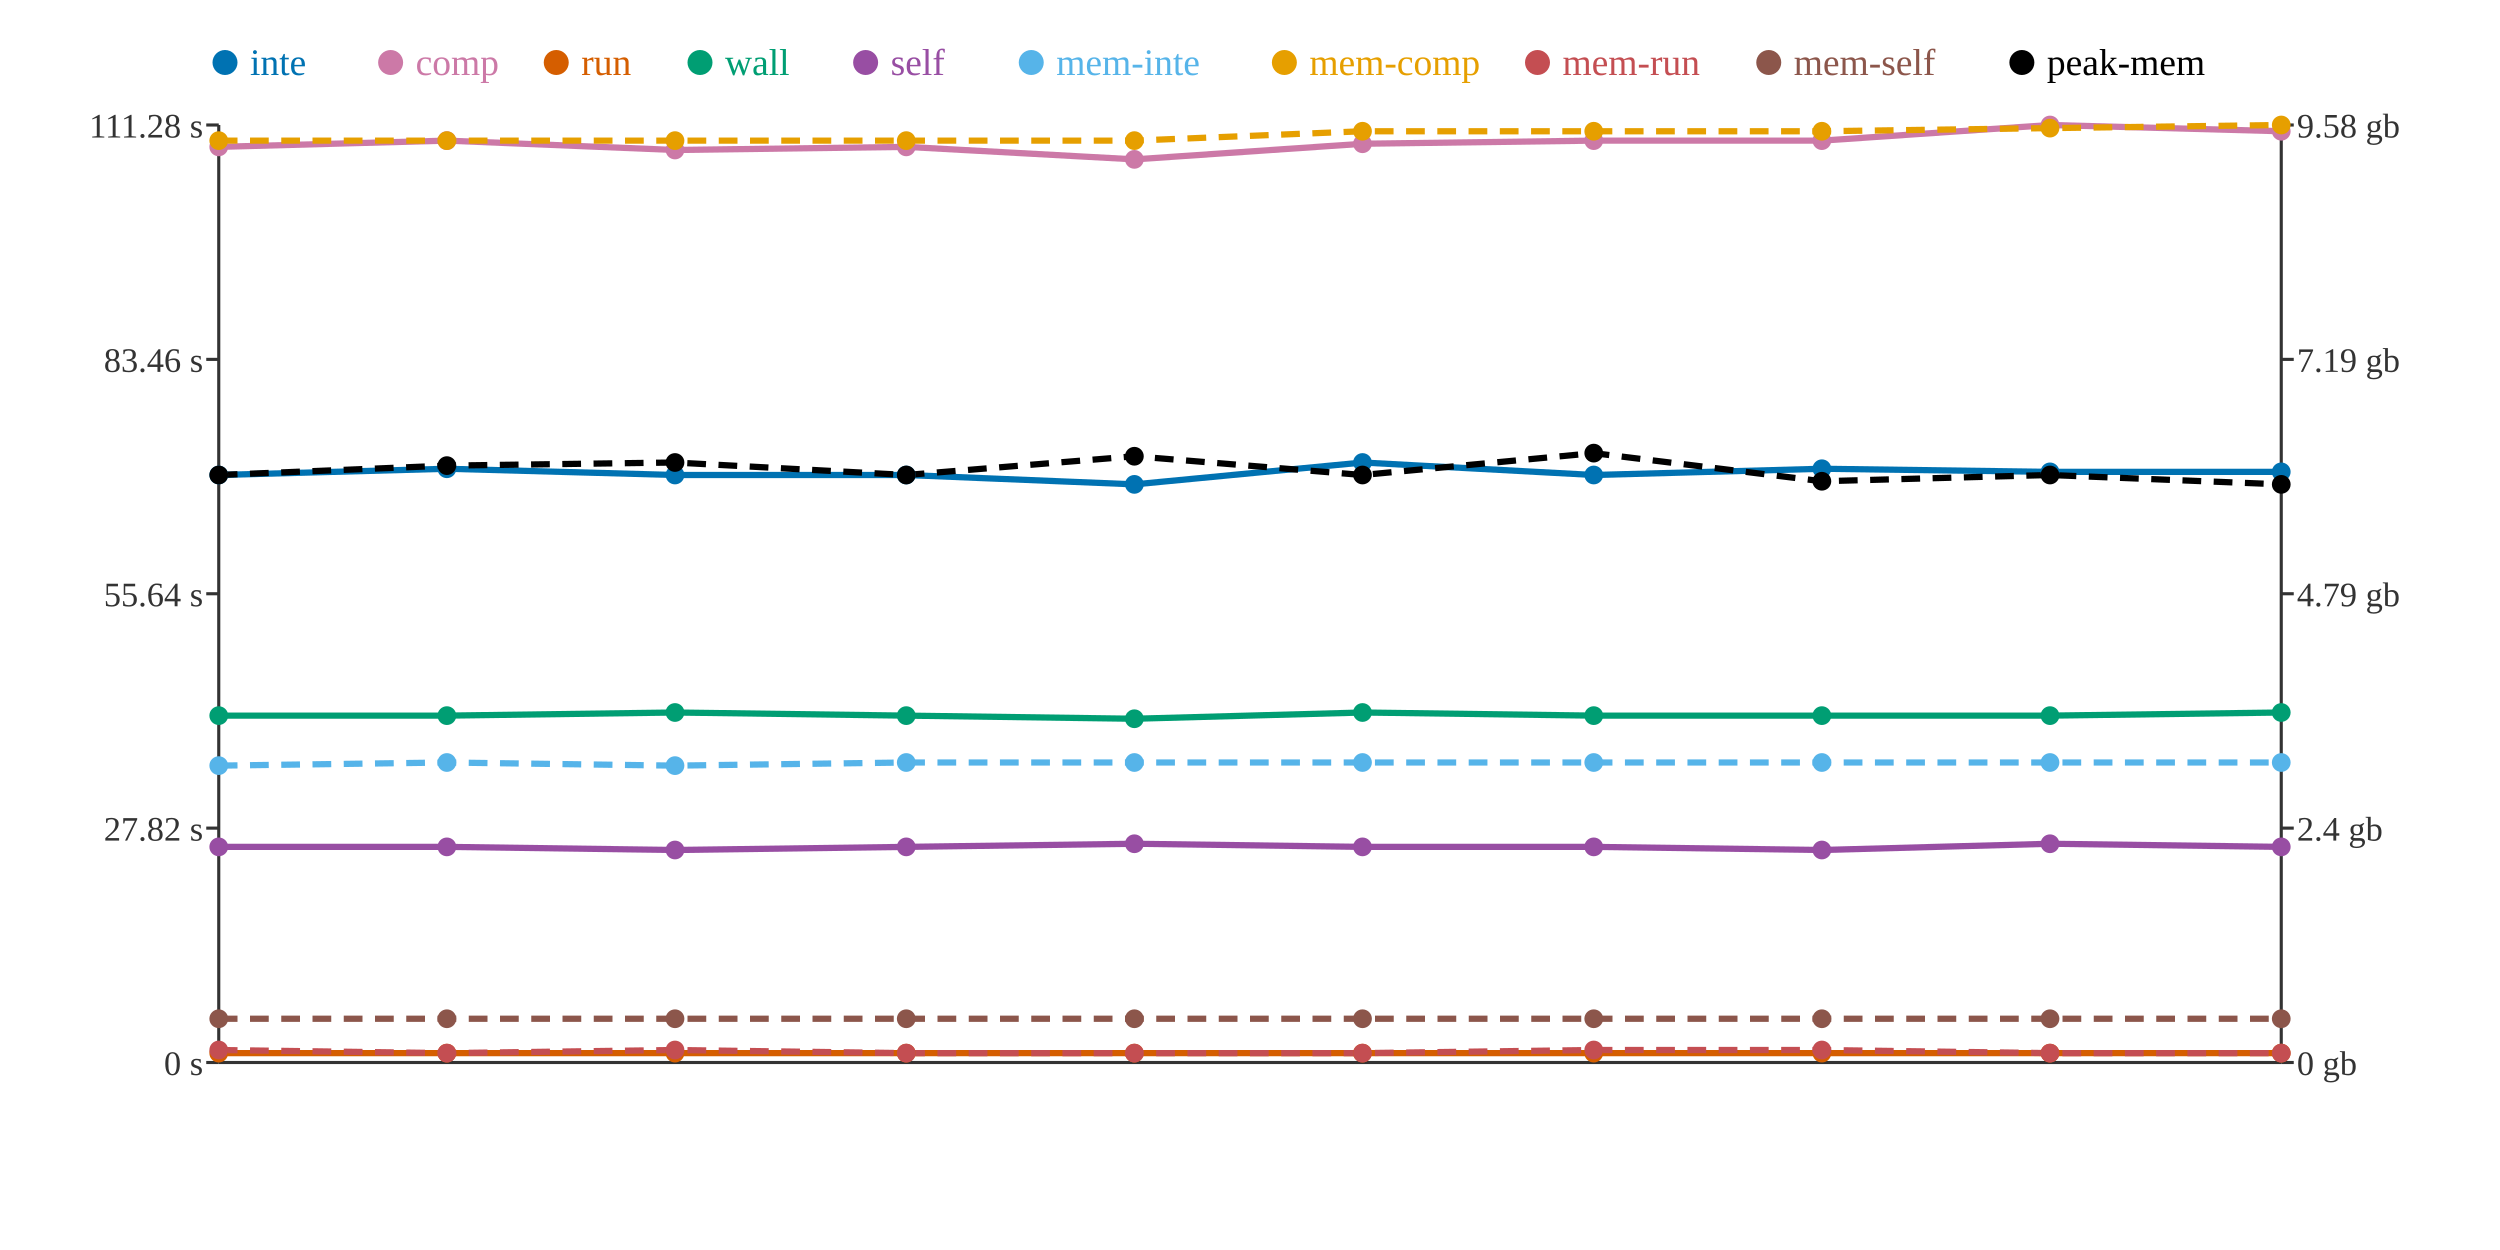
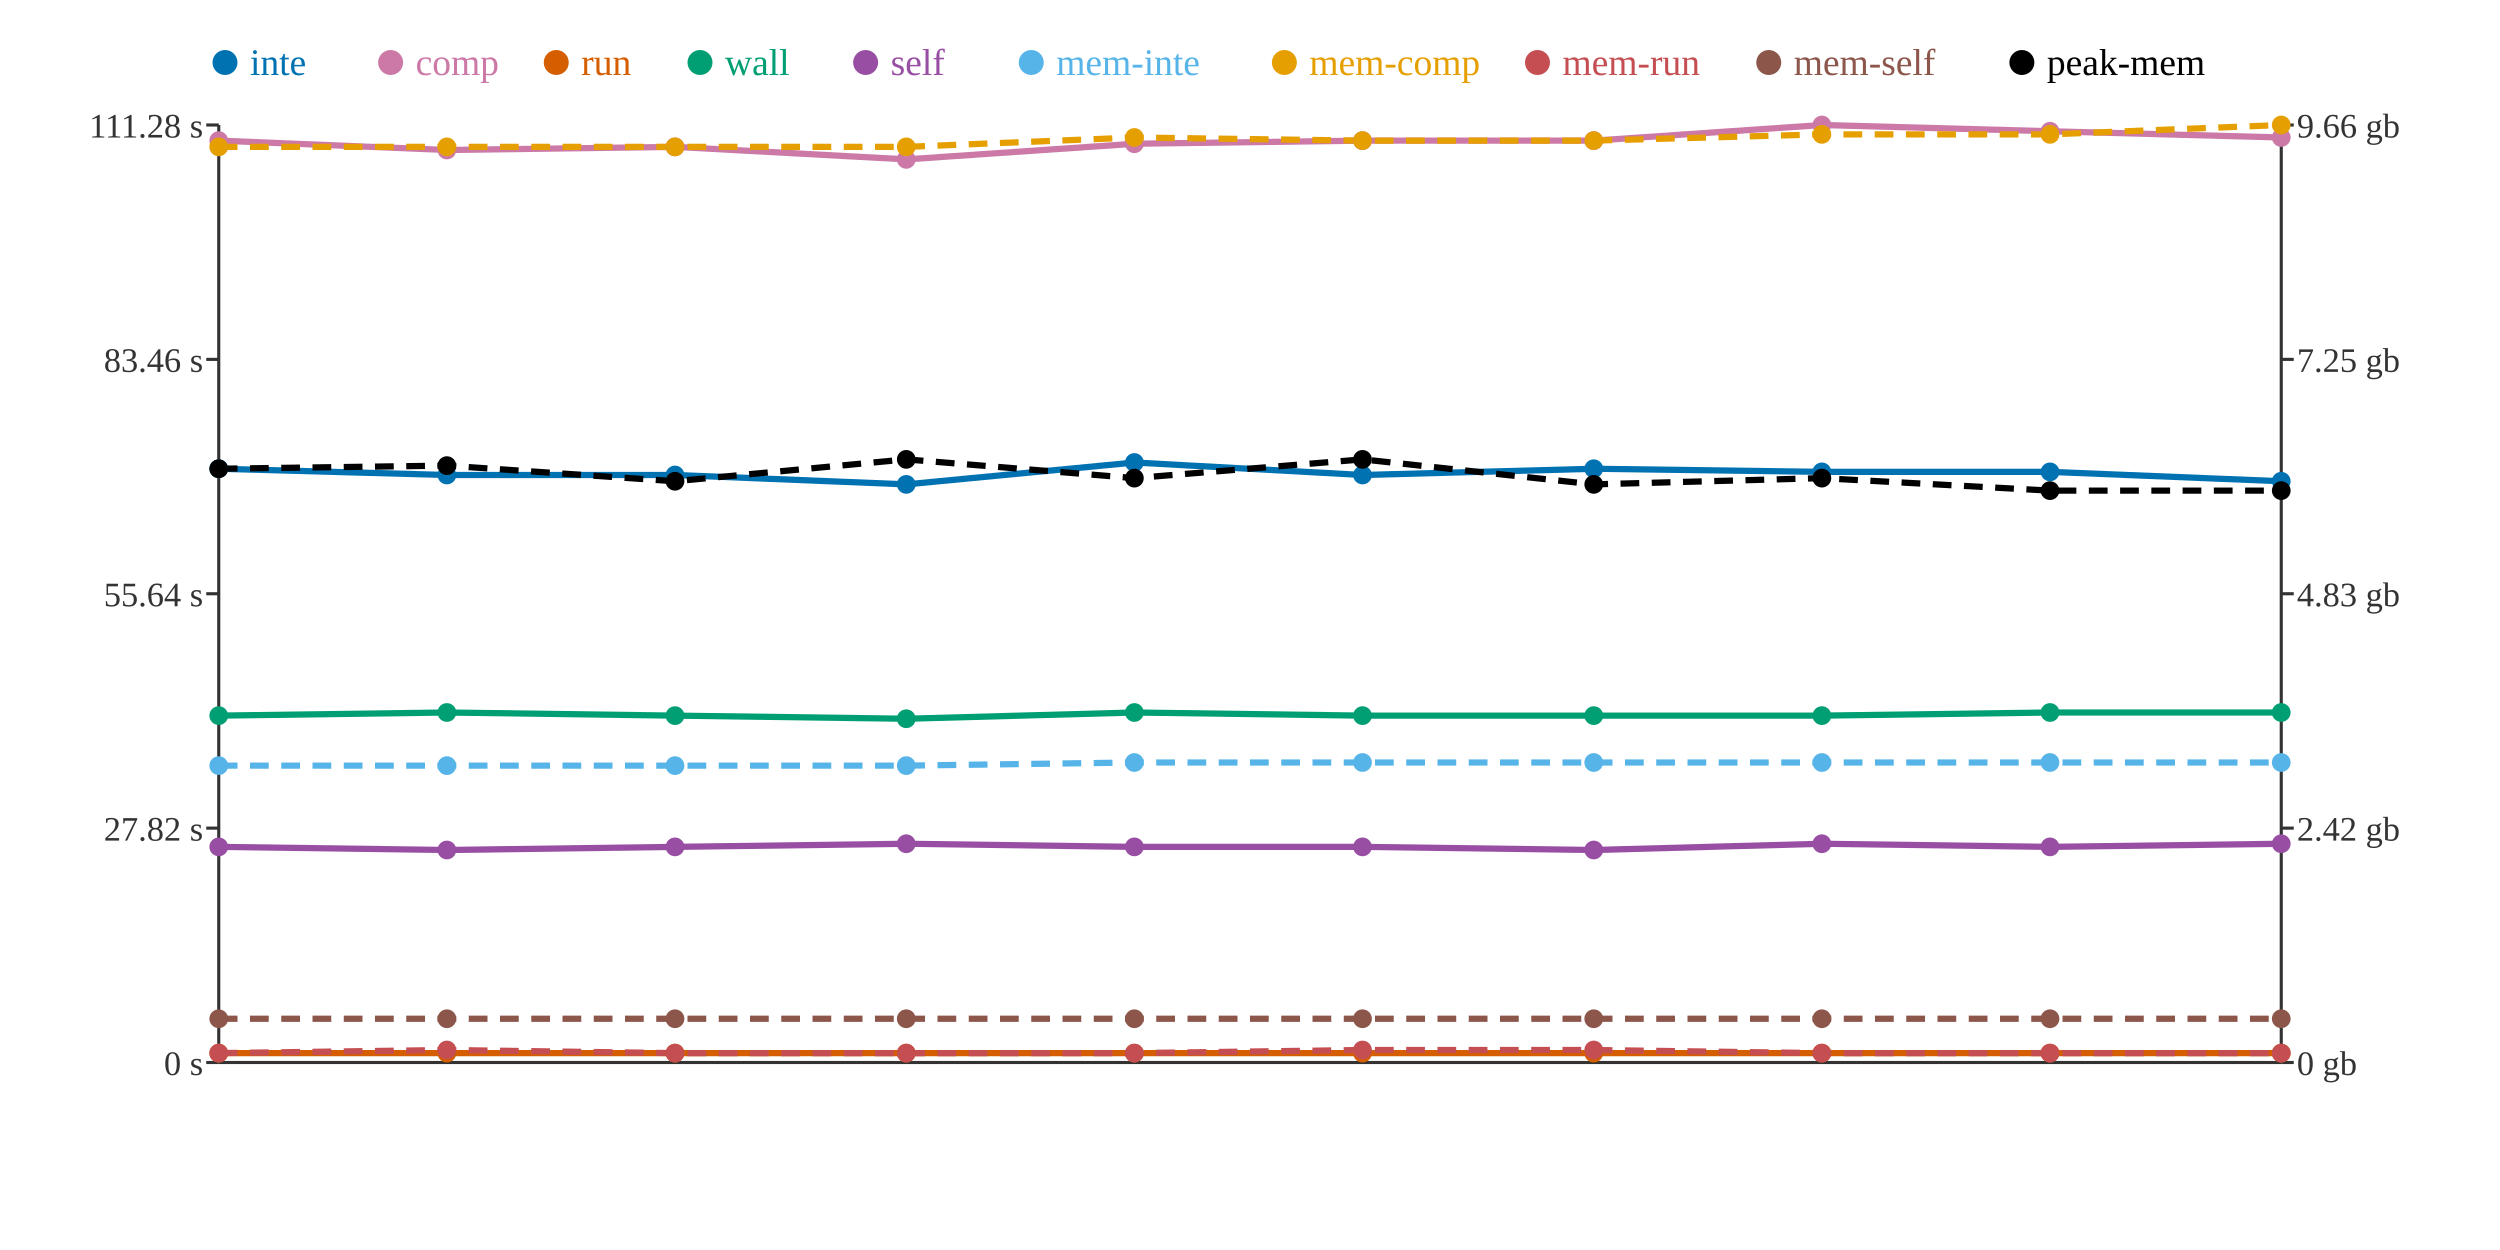
<svg xmlns="http://www.w3.org/2000/svg" width="800" height="400">
  <rect width="800" height="400" fill="white" />
  <line x1="70" y1="40" x2="70" y2="340" stroke="#333" stroke-width="1" />
  <line x1="70" y1="340" x2="730" y2="340" stroke="#333" stroke-width="1" />
  <line x1="730" y1="40" x2="730" y2="340" stroke="#333" stroke-width="1" />
  <line x1="66" y1="340" x2="70" y2="340" stroke="#333" stroke-width="1" />
  <text x="65" y="344" text-anchor="end" font-size="11" fill="#333">0 s</text>
  <line x1="66" y1="265" x2="70" y2="265" stroke="#333" stroke-width="1" />
  <text x="65" y="269" text-anchor="end" font-size="11" fill="#333">27.82 s</text>
  <line x1="66" y1="190" x2="70" y2="190" stroke="#333" stroke-width="1" />
  <text x="65" y="194" text-anchor="end" font-size="11" fill="#333">55.64 s</text>
  <line x1="66" y1="115" x2="70" y2="115" stroke="#333" stroke-width="1" />
  <text x="65" y="119" text-anchor="end" font-size="11" fill="#333">83.46 s</text>
  <line x1="66" y1="40" x2="70" y2="40" stroke="#333" stroke-width="1" />
  <text x="65" y="44" text-anchor="end" font-size="11" fill="#333">111.28 s</text>
  <line x1="730" y1="340" x2="734" y2="340" stroke="#333" stroke-width="1" />
  <text x="735" y="344" text-anchor="start" font-size="11" fill="#333">0 gb</text>
  <line x1="730" y1="265" x2="734" y2="265" stroke="#333" stroke-width="1" />
-   <text x="735" y="269" text-anchor="start" font-size="11" fill="#333">2.4 gb</text>
+   <text x="735" y="269" text-anchor="start" font-size="11" fill="#333">2.42 gb</text>
  <line x1="730" y1="190" x2="734" y2="190" stroke="#333" stroke-width="1" />
-   <text x="735" y="194" text-anchor="start" font-size="11" fill="#333">4.79 gb</text>
+   <text x="735" y="194" text-anchor="start" font-size="11" fill="#333">4.83 gb</text>
  <line x1="730" y1="115" x2="734" y2="115" stroke="#333" stroke-width="1" />
-   <text x="735" y="119" text-anchor="start" font-size="11" fill="#333">7.19 gb</text>
+   <text x="735" y="119" text-anchor="start" font-size="11" fill="#333">7.25 gb</text>
  <line x1="730" y1="40" x2="734" y2="40" stroke="#333" stroke-width="1" />
-   <text x="735" y="44" text-anchor="start" font-size="11" fill="#333">9.58 gb</text>
-   <polyline points="70,152 143,150 216,152 290,152 363,155 436,148 510,152 583,150 656,151 730,151" fill="none" stroke="#0072B2" stroke-width="2" />
-   <polyline points="70,47 143,45 216,48 290,47 363,51 436,46 510,45 583,45 656,40 730,42" fill="none" stroke="#CC79A7" stroke-width="2" />
+   <text x="735" y="44" text-anchor="start" font-size="11" fill="#333">9.66 gb</text>
+   <polyline points="70,150 143,152 216,152 290,155 363,148 436,152 510,150 583,151 656,151 730,154" fill="none" stroke="#0072B2" stroke-width="2" />
+   <polyline points="70,45 143,48 216,47 290,51 363,46 436,45 510,45 583,40 656,42 730,44" fill="none" stroke="#CC79A7" stroke-width="2" />
  <polyline points="70,337 143,337 216,337 290,337 363,337 436,337 510,337 583,337 656,337 730,337" fill="none" stroke="#D55E00" stroke-width="2" />
-   <polyline points="70,229 143,229 216,228 290,229 363,230 436,228 510,229 583,229 656,229 730,228" fill="none" stroke="#009E73" stroke-width="2" />
-   <polyline points="70,271 143,271 216,272 290,271 363,270 436,271 510,271 583,272 656,270 730,271" fill="none" stroke="#984EA3" stroke-width="2" />
-   <polyline points="70,245 143,244 216,245 290,244 363,244 436,244 510,244 583,244 656,244 730,244" fill="none" stroke="#56B4E9" stroke-width="2" stroke-dasharray="6 4" />
-   <polyline points="70,45 143,45 216,45 290,45 363,45 436,42 510,42 583,42 656,41 730,40" fill="none" stroke="#E69F00" stroke-width="2" stroke-dasharray="6 4" />
-   <polyline points="70,336 143,337 216,336 290,337 363,337 436,337 510,336 583,336 656,337 730,337" fill="none" stroke="#C44E52" stroke-width="2" stroke-dasharray="6 4" />
+   <polyline points="70,229 143,228 216,229 290,230 363,228 436,229 510,229 583,229 656,228 730,228" fill="none" stroke="#009E73" stroke-width="2" />
+   <polyline points="70,271 143,272 216,271 290,270 363,271 436,271 510,272 583,270 656,271 730,270" fill="none" stroke="#984EA3" stroke-width="2" />
+   <polyline points="70,245 143,245 216,245 290,245 363,244 436,244 510,244 583,244 656,244 730,244" fill="none" stroke="#56B4E9" stroke-width="2" stroke-dasharray="6 4" />
+   <polyline points="70,47 143,47 216,47 290,47 363,44 436,45 510,45 583,43 656,43 730,40" fill="none" stroke="#E69F00" stroke-width="2" stroke-dasharray="6 4" />
+   <polyline points="70,337 143,336 216,337 290,337 363,337 436,336 510,336 583,337 656,337 730,337" fill="none" stroke="#C44E52" stroke-width="2" stroke-dasharray="6 4" />
  <polyline points="70,326 143,326 216,326 290,326 363,326 436,326 510,326 583,326 656,326 730,326" fill="none" stroke="#8C564B" stroke-width="2" stroke-dasharray="6 4" />
-   <polyline points="70,152 143,149 216,148 290,152 363,146 436,152 510,145 583,154 656,152 730,155" fill="none" stroke="#000000" stroke-width="2" stroke-dasharray="6 4" />
-   <circle cx="70" cy="152" r="3" fill="#0072B2" />
-   <circle cx="70" cy="47" r="3" fill="#CC79A7" />
+   <polyline points="70,150 143,149 216,154 290,147 363,153 436,147 510,155 583,153 656,157 730,157" fill="none" stroke="#000000" stroke-width="2" stroke-dasharray="6 4" />
+   <circle cx="70" cy="150" r="3" fill="#0072B2" />
+   <circle cx="70" cy="45" r="3" fill="#CC79A7" />
  <circle cx="70" cy="337" r="3" fill="#D55E00" />
  <circle cx="70" cy="229" r="3" fill="#009E73" />
  <circle cx="70" cy="271" r="3" fill="#984EA3" />
  <circle cx="70" cy="245" r="3" fill="#56B4E9" />
-   <circle cx="70" cy="45" r="3" fill="#E69F00" />
-   <circle cx="70" cy="336" r="3" fill="#C44E52" />
+   <circle cx="70" cy="47" r="3" fill="#E69F00" />
+   <circle cx="70" cy="337" r="3" fill="#C44E52" />
  <circle cx="70" cy="326" r="3" fill="#8C564B" />
-   <circle cx="70" cy="152" r="3" fill="#000000" />
-   <circle cx="143" cy="150" r="3" fill="#0072B2" />
-   <circle cx="143" cy="45" r="3" fill="#CC79A7" />
+   <circle cx="70" cy="150" r="3" fill="#000000" />
+   <circle cx="143" cy="152" r="3" fill="#0072B2" />
+   <circle cx="143" cy="48" r="3" fill="#CC79A7" />
  <circle cx="143" cy="337" r="3" fill="#D55E00" />
-   <circle cx="143" cy="229" r="3" fill="#009E73" />
-   <circle cx="143" cy="271" r="3" fill="#984EA3" />
-   <circle cx="143" cy="244" r="3" fill="#56B4E9" />
-   <circle cx="143" cy="45" r="3" fill="#E69F00" />
-   <circle cx="143" cy="337" r="3" fill="#C44E52" />
+   <circle cx="143" cy="228" r="3" fill="#009E73" />
+   <circle cx="143" cy="272" r="3" fill="#984EA3" />
+   <circle cx="143" cy="245" r="3" fill="#56B4E9" />
+   <circle cx="143" cy="47" r="3" fill="#E69F00" />
+   <circle cx="143" cy="336" r="3" fill="#C44E52" />
  <circle cx="143" cy="326" r="3" fill="#8C564B" />
  <circle cx="143" cy="149" r="3" fill="#000000" />
  <circle cx="216" cy="152" r="3" fill="#0072B2" />
-   <circle cx="216" cy="48" r="3" fill="#CC79A7" />
+   <circle cx="216" cy="47" r="3" fill="#CC79A7" />
  <circle cx="216" cy="337" r="3" fill="#D55E00" />
-   <circle cx="216" cy="228" r="3" fill="#009E73" />
-   <circle cx="216" cy="272" r="3" fill="#984EA3" />
+   <circle cx="216" cy="229" r="3" fill="#009E73" />
+   <circle cx="216" cy="271" r="3" fill="#984EA3" />
  <circle cx="216" cy="245" r="3" fill="#56B4E9" />
-   <circle cx="216" cy="45" r="3" fill="#E69F00" />
-   <circle cx="216" cy="336" r="3" fill="#C44E52" />
+   <circle cx="216" cy="47" r="3" fill="#E69F00" />
+   <circle cx="216" cy="337" r="3" fill="#C44E52" />
  <circle cx="216" cy="326" r="3" fill="#8C564B" />
-   <circle cx="216" cy="148" r="3" fill="#000000" />
-   <circle cx="290" cy="152" r="3" fill="#0072B2" />
-   <circle cx="290" cy="47" r="3" fill="#CC79A7" />
+   <circle cx="216" cy="154" r="3" fill="#000000" />
+   <circle cx="290" cy="155" r="3" fill="#0072B2" />
+   <circle cx="290" cy="51" r="3" fill="#CC79A7" />
  <circle cx="290" cy="337" r="3" fill="#D55E00" />
-   <circle cx="290" cy="229" r="3" fill="#009E73" />
-   <circle cx="290" cy="271" r="3" fill="#984EA3" />
-   <circle cx="290" cy="244" r="3" fill="#56B4E9" />
-   <circle cx="290" cy="45" r="3" fill="#E69F00" />
+   <circle cx="290" cy="230" r="3" fill="#009E73" />
+   <circle cx="290" cy="270" r="3" fill="#984EA3" />
+   <circle cx="290" cy="245" r="3" fill="#56B4E9" />
+   <circle cx="290" cy="47" r="3" fill="#E69F00" />
  <circle cx="290" cy="337" r="3" fill="#C44E52" />
  <circle cx="290" cy="326" r="3" fill="#8C564B" />
-   <circle cx="290" cy="152" r="3" fill="#000000" />
-   <circle cx="363" cy="155" r="3" fill="#0072B2" />
-   <circle cx="363" cy="51" r="3" fill="#CC79A7" />
+   <circle cx="290" cy="147" r="3" fill="#000000" />
+   <circle cx="363" cy="148" r="3" fill="#0072B2" />
+   <circle cx="363" cy="46" r="3" fill="#CC79A7" />
  <circle cx="363" cy="337" r="3" fill="#D55E00" />
-   <circle cx="363" cy="230" r="3" fill="#009E73" />
-   <circle cx="363" cy="270" r="3" fill="#984EA3" />
+   <circle cx="363" cy="228" r="3" fill="#009E73" />
+   <circle cx="363" cy="271" r="3" fill="#984EA3" />
  <circle cx="363" cy="244" r="3" fill="#56B4E9" />
-   <circle cx="363" cy="45" r="3" fill="#E69F00" />
+   <circle cx="363" cy="44" r="3" fill="#E69F00" />
  <circle cx="363" cy="337" r="3" fill="#C44E52" />
  <circle cx="363" cy="326" r="3" fill="#8C564B" />
-   <circle cx="363" cy="146" r="3" fill="#000000" />
-   <circle cx="436" cy="148" r="3" fill="#0072B2" />
-   <circle cx="436" cy="46" r="3" fill="#CC79A7" />
+   <circle cx="363" cy="153" r="3" fill="#000000" />
+   <circle cx="436" cy="152" r="3" fill="#0072B2" />
+   <circle cx="436" cy="45" r="3" fill="#CC79A7" />
  <circle cx="436" cy="337" r="3" fill="#D55E00" />
-   <circle cx="436" cy="228" r="3" fill="#009E73" />
+   <circle cx="436" cy="229" r="3" fill="#009E73" />
  <circle cx="436" cy="271" r="3" fill="#984EA3" />
  <circle cx="436" cy="244" r="3" fill="#56B4E9" />
-   <circle cx="436" cy="42" r="3" fill="#E69F00" />
-   <circle cx="436" cy="337" r="3" fill="#C44E52" />
+   <circle cx="436" cy="45" r="3" fill="#E69F00" />
+   <circle cx="436" cy="336" r="3" fill="#C44E52" />
  <circle cx="436" cy="326" r="3" fill="#8C564B" />
-   <circle cx="436" cy="152" r="3" fill="#000000" />
-   <circle cx="510" cy="152" r="3" fill="#0072B2" />
+   <circle cx="436" cy="147" r="3" fill="#000000" />
+   <circle cx="510" cy="150" r="3" fill="#0072B2" />
  <circle cx="510" cy="45" r="3" fill="#CC79A7" />
  <circle cx="510" cy="337" r="3" fill="#D55E00" />
  <circle cx="510" cy="229" r="3" fill="#009E73" />
-   <circle cx="510" cy="271" r="3" fill="#984EA3" />
+   <circle cx="510" cy="272" r="3" fill="#984EA3" />
  <circle cx="510" cy="244" r="3" fill="#56B4E9" />
-   <circle cx="510" cy="42" r="3" fill="#E69F00" />
+   <circle cx="510" cy="45" r="3" fill="#E69F00" />
  <circle cx="510" cy="336" r="3" fill="#C44E52" />
  <circle cx="510" cy="326" r="3" fill="#8C564B" />
-   <circle cx="510" cy="145" r="3" fill="#000000" />
-   <circle cx="583" cy="150" r="3" fill="#0072B2" />
-   <circle cx="583" cy="45" r="3" fill="#CC79A7" />
+   <circle cx="510" cy="155" r="3" fill="#000000" />
+   <circle cx="583" cy="151" r="3" fill="#0072B2" />
+   <circle cx="583" cy="40" r="3" fill="#CC79A7" />
  <circle cx="583" cy="337" r="3" fill="#D55E00" />
  <circle cx="583" cy="229" r="3" fill="#009E73" />
-   <circle cx="583" cy="272" r="3" fill="#984EA3" />
+   <circle cx="583" cy="270" r="3" fill="#984EA3" />
  <circle cx="583" cy="244" r="3" fill="#56B4E9" />
-   <circle cx="583" cy="42" r="3" fill="#E69F00" />
-   <circle cx="583" cy="336" r="3" fill="#C44E52" />
+   <circle cx="583" cy="43" r="3" fill="#E69F00" />
+   <circle cx="583" cy="337" r="3" fill="#C44E52" />
  <circle cx="583" cy="326" r="3" fill="#8C564B" />
-   <circle cx="583" cy="154" r="3" fill="#000000" />
+   <circle cx="583" cy="153" r="3" fill="#000000" />
  <circle cx="656" cy="151" r="3" fill="#0072B2" />
-   <circle cx="656" cy="40" r="3" fill="#CC79A7" />
+   <circle cx="656" cy="42" r="3" fill="#CC79A7" />
  <circle cx="656" cy="337" r="3" fill="#D55E00" />
-   <circle cx="656" cy="229" r="3" fill="#009E73" />
-   <circle cx="656" cy="270" r="3" fill="#984EA3" />
+   <circle cx="656" cy="228" r="3" fill="#009E73" />
+   <circle cx="656" cy="271" r="3" fill="#984EA3" />
  <circle cx="656" cy="244" r="3" fill="#56B4E9" />
-   <circle cx="656" cy="41" r="3" fill="#E69F00" />
+   <circle cx="656" cy="43" r="3" fill="#E69F00" />
  <circle cx="656" cy="337" r="3" fill="#C44E52" />
  <circle cx="656" cy="326" r="3" fill="#8C564B" />
-   <circle cx="656" cy="152" r="3" fill="#000000" />
-   <circle cx="730" cy="151" r="3" fill="#0072B2" />
-   <circle cx="730" cy="42" r="3" fill="#CC79A7" />
+   <circle cx="656" cy="157" r="3" fill="#000000" />
+   <circle cx="730" cy="154" r="3" fill="#0072B2" />
+   <circle cx="730" cy="44" r="3" fill="#CC79A7" />
  <circle cx="730" cy="337" r="3" fill="#D55E00" />
  <circle cx="730" cy="228" r="3" fill="#009E73" />
-   <circle cx="730" cy="271" r="3" fill="#984EA3" />
+   <circle cx="730" cy="270" r="3" fill="#984EA3" />
  <circle cx="730" cy="244" r="3" fill="#56B4E9" />
  <circle cx="730" cy="40" r="3" fill="#E69F00" />
  <circle cx="730" cy="337" r="3" fill="#C44E52" />
  <circle cx="730" cy="326" r="3" fill="#8C564B" />
-   <circle cx="730" cy="155" r="3" fill="#000000" />
+   <circle cx="730" cy="157" r="3" fill="#000000" />
  <circle cx="72" cy="20" r="4" fill="#0072B2" />
  <text x="80" y="24" text-anchor="start" font-size="12" fill="#0072B2">inte</text>
  <circle cx="125" cy="20" r="4" fill="#CC79A7" />
  <text x="133" y="24" text-anchor="start" font-size="12" fill="#CC79A7">comp</text>
  <circle cx="178" cy="20" r="4" fill="#D55E00" />
  <text x="186" y="24" text-anchor="start" font-size="12" fill="#D55E00">run</text>
  <circle cx="224" cy="20" r="4" fill="#009E73" />
  <text x="232" y="24" text-anchor="start" font-size="12" fill="#009E73">wall</text>
  <circle cx="277" cy="20" r="4" fill="#984EA3" />
  <text x="285" y="24" text-anchor="start" font-size="12" fill="#984EA3">self</text>
  <circle cx="330" cy="20" r="4" fill="#56B4E9" />
  <text x="338" y="24" text-anchor="start" font-size="12" fill="#56B4E9">mem-inte</text>
  <circle cx="411" cy="20" r="4" fill="#E69F00" />
  <text x="419" y="24" text-anchor="start" font-size="12" fill="#E69F00">mem-comp</text>
  <circle cx="492" cy="20" r="4" fill="#C44E52" />
  <text x="500" y="24" text-anchor="start" font-size="12" fill="#C44E52">mem-run</text>
  <circle cx="566" cy="20" r="4" fill="#8C564B" />
  <text x="574" y="24" text-anchor="start" font-size="12" fill="#8C564B">mem-self</text>
  <circle cx="647" cy="20" r="4" fill="#000000" />
  <text x="655" y="24" text-anchor="start" font-size="12" fill="#000000">peak-mem</text>
</svg>
